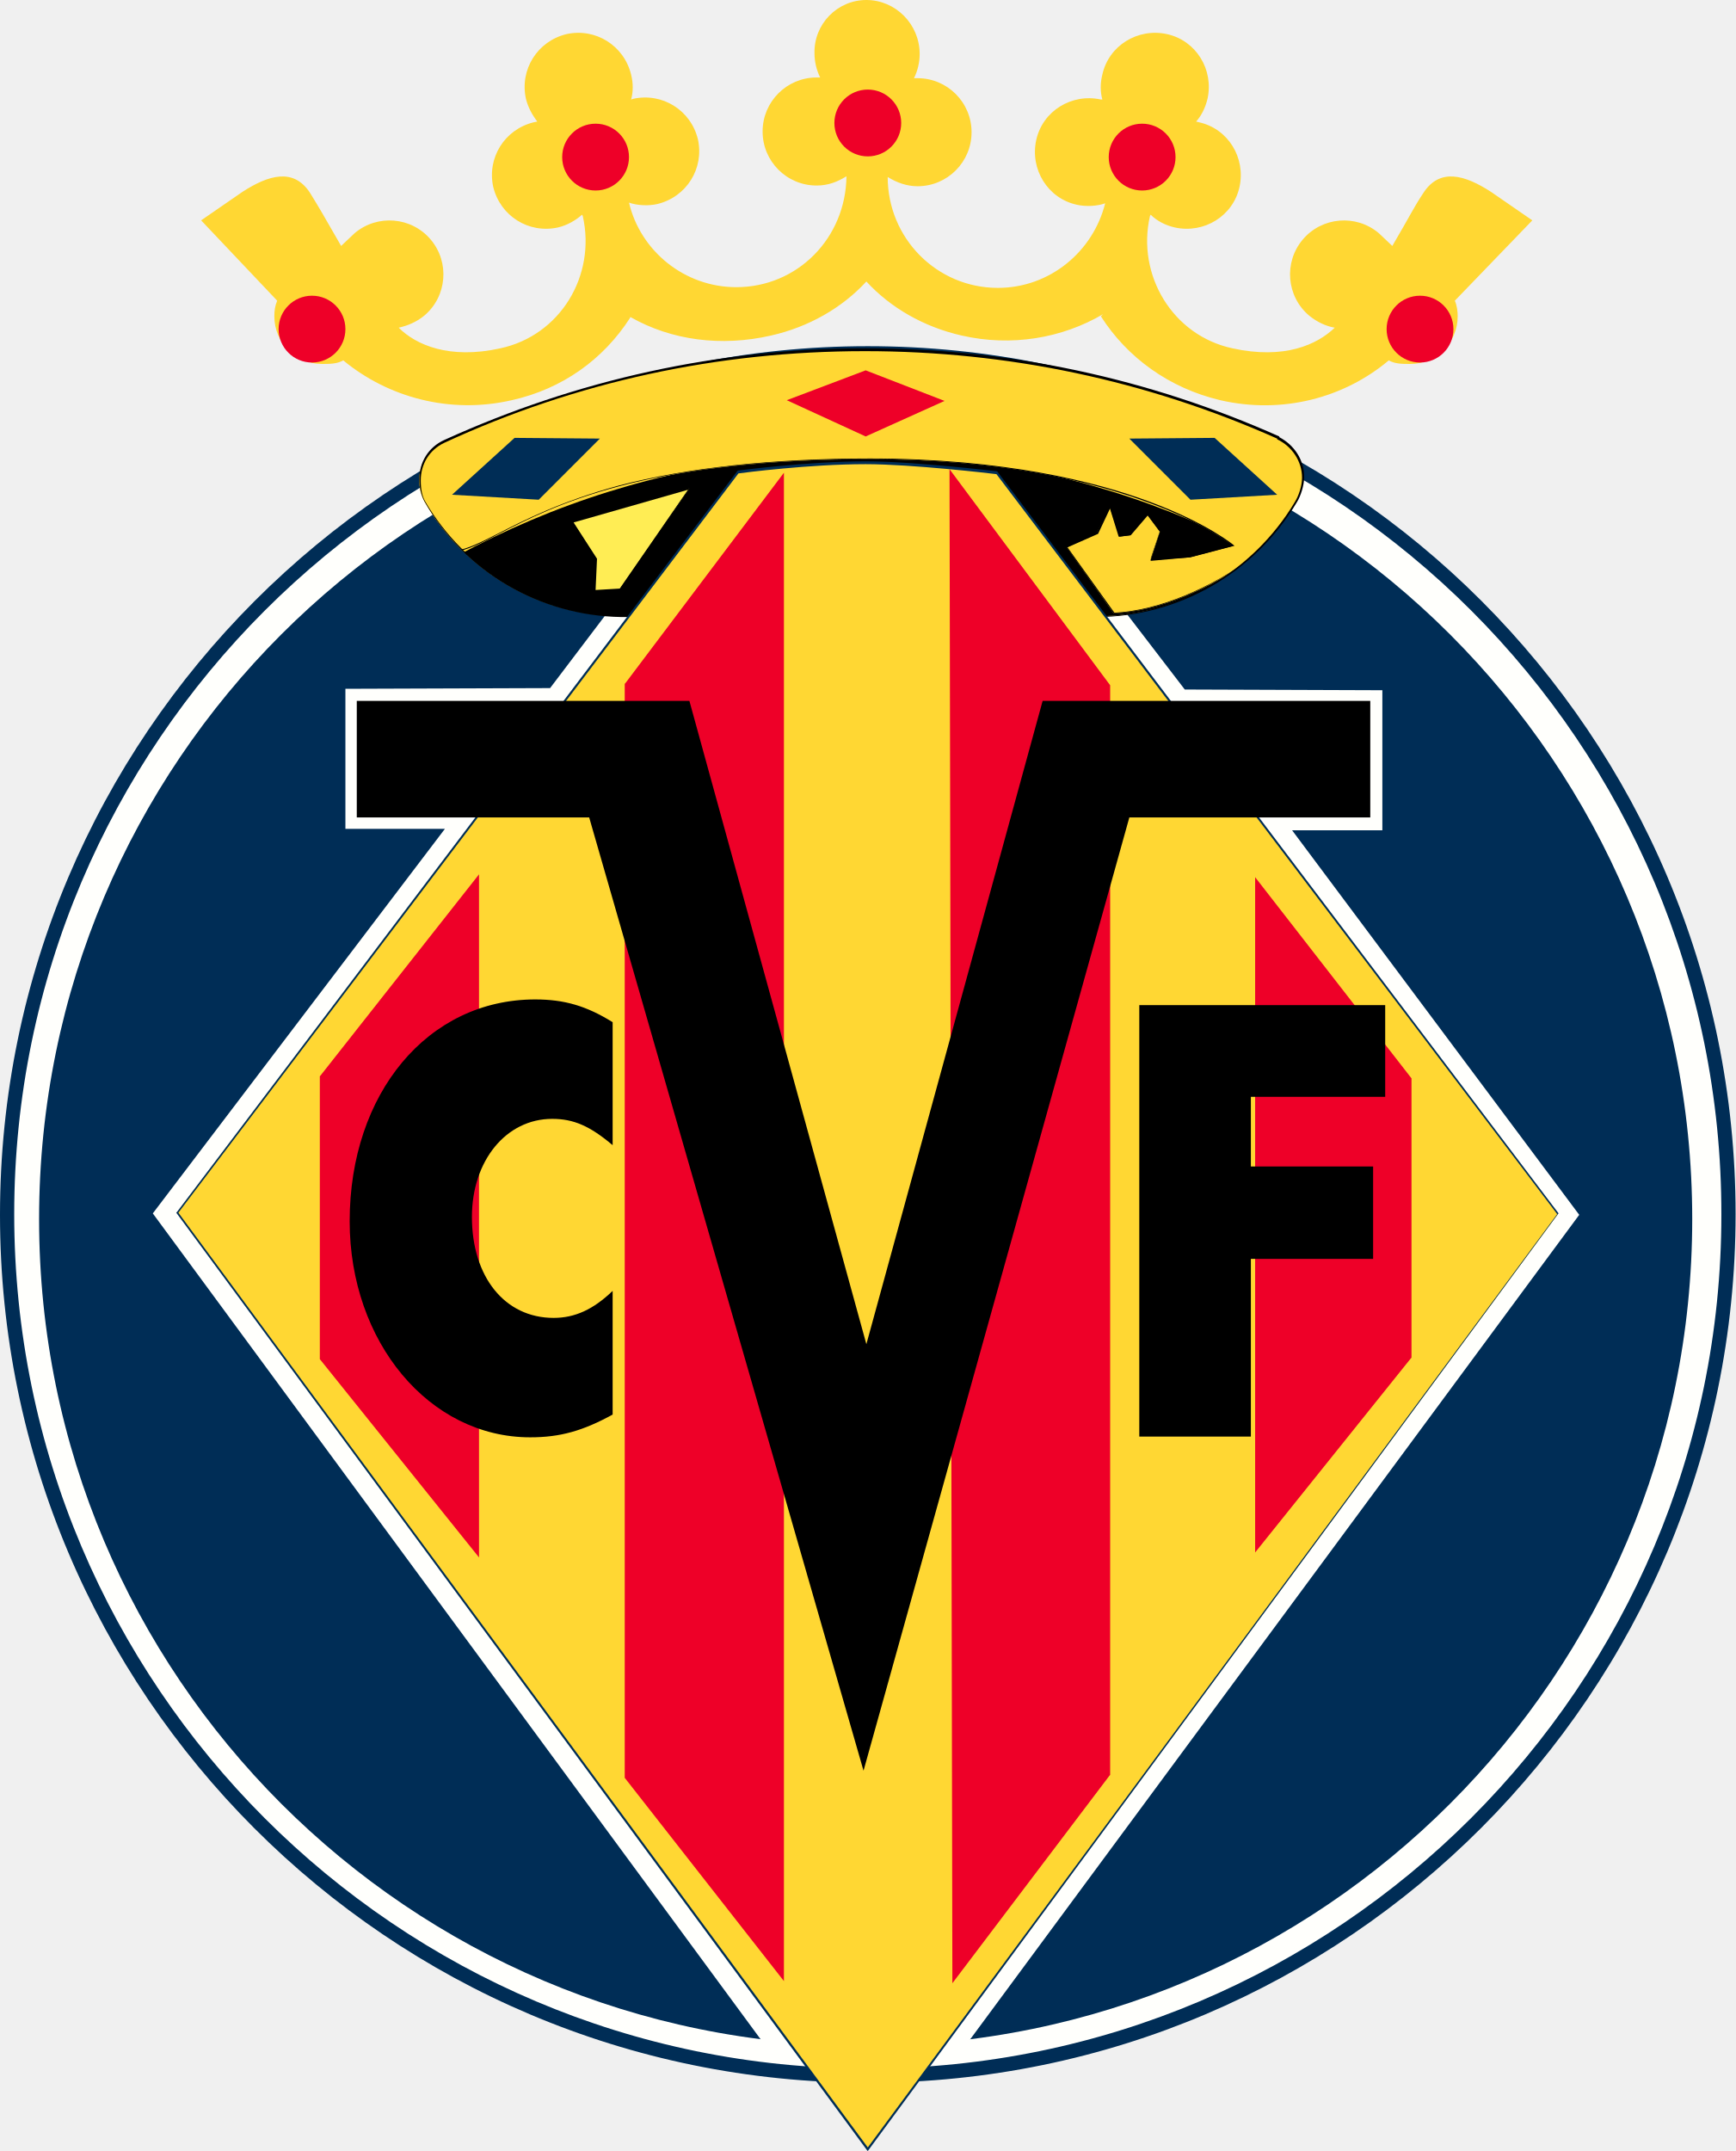
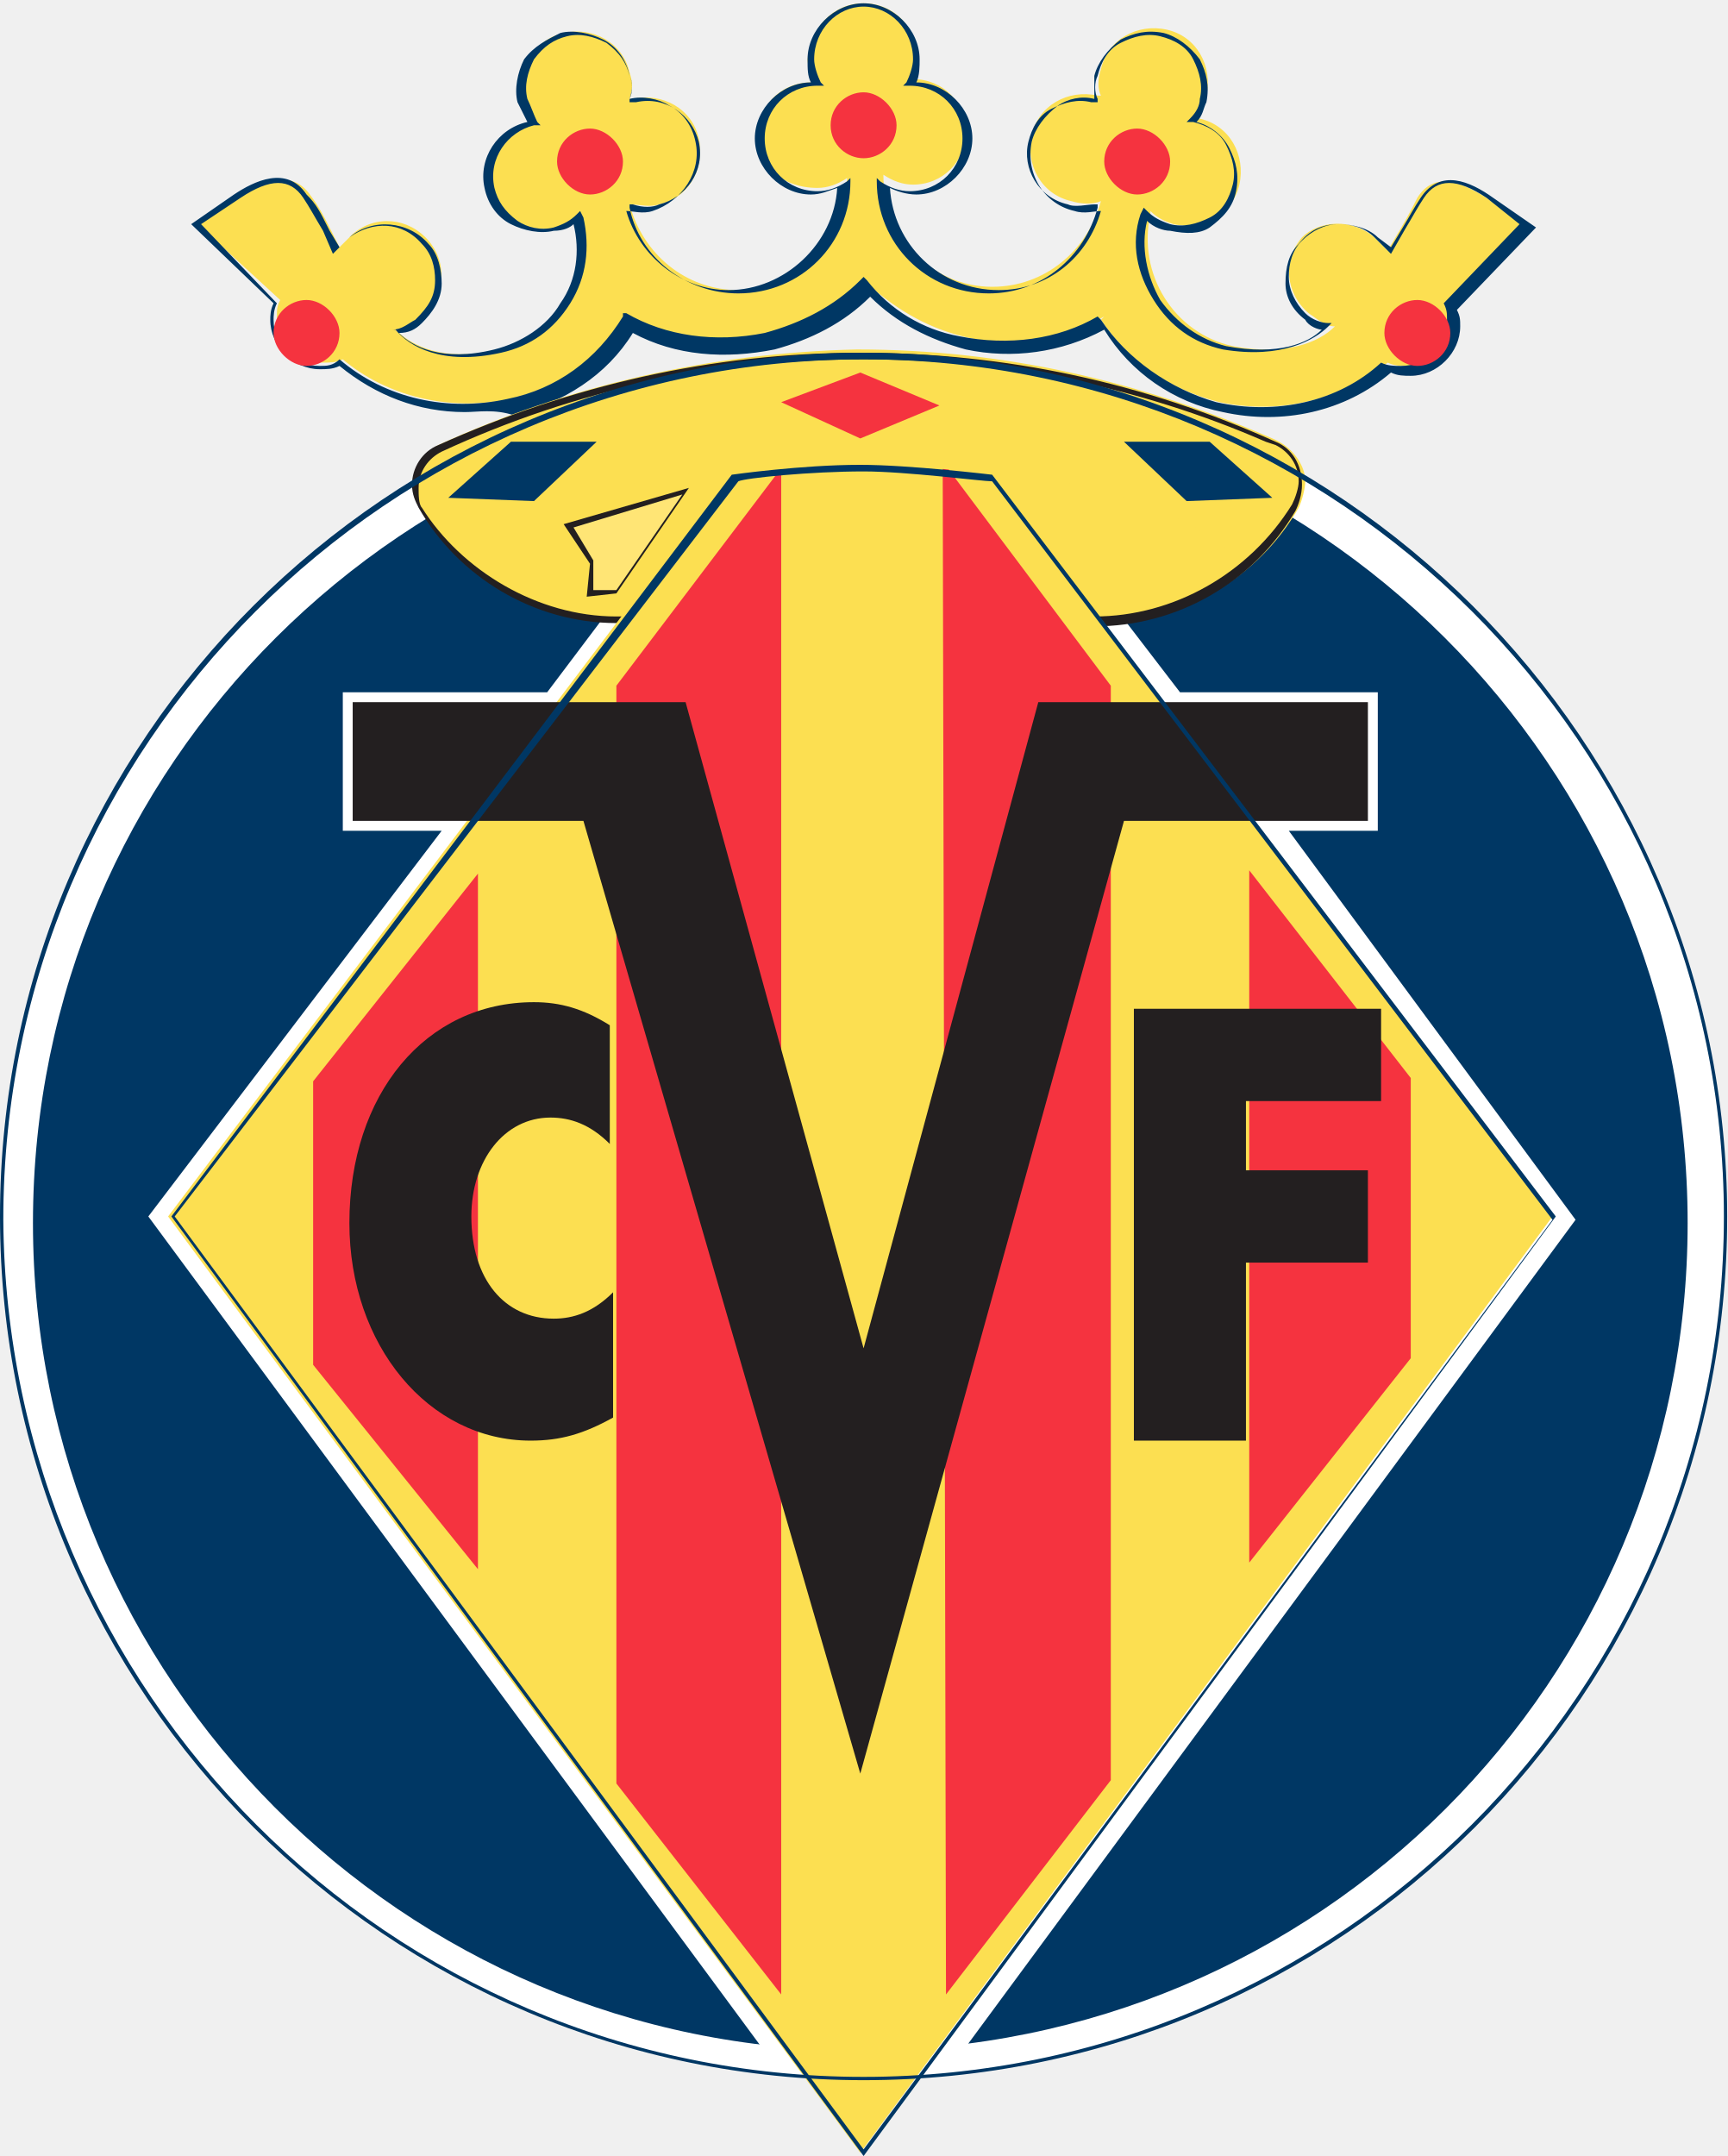
- <svg xmlns="http://www.w3.org/2000/svg" xmlns:xlink="http://www.w3.org/1999/xlink" xml:space="preserve" id="Capa_1" x="0" y="0" version="1.1" viewBox="0 0 244.2 302.6">
-   <style data-source="https://football-logos.cc">.st1{fill:#ffd733}.st2{fill:#fffffc}.st3{fill:#002d56}.st7{fill:#ee0028}</style>
-   <path d="M121.9 0c4.1 0 7.5 3.4 7.5 7.6 0 1.2-.3 2.4-.8 3.4h.5c4.2 0 7.6 3.4 7.6 7.6s-3.4 7.6-7.6 7.6c-1.5 0-2.9-.5-4.2-1.3 0 8.6 6.9 15.6 15.5 15.6 7.3 0 13.4-5.1 15.1-11.9-1.1.4-2.7.5-4 .2-4.1-.9-6.6-5-5.7-9.1s5-6.6 9.1-5.7h.2c-.3-1.1-.3-2.3 0-3.5.9-4.1 5-6.6 9.1-5.7s6.6 5 5.7 9.1c-.3 1.2-.8 2.3-1.6 3.2l.4.1c4.1.9 6.6 5 5.7 9.1s-5 6.6-9.1 5.7c-1.3-.3-2.5-.9-3.4-1.8l-.1.2c-1.9 8.3 3.2 16.8 11.6 18.6 7.3 1.6 11.9-.5 14.4-2.9-1.2-.2-2.5-.8-3.6-1.7-3.2-2.7-3.6-7.5-.9-10.7s7.5-3.6 10.7-.9l1.9 1.8c2.7-4.6 3-5.4 4.4-7.5 2.3-3.5 5.8-2.5 9.5-.1l5.8 4-10.9 11.3c.3.7.4 1.5.4 2.2 0 3.7-3 6.7-6.7 6.7-1.1 0-2.1 0-3-.5-6.3 5.3-15 7.6-23.7 5.6-7.2-1.7-13.1-6-16.8-11.8l.3-.3c-5.8 3.4-12.9 4.6-19.9 3-5.3-1.2-10-3.9-13.4-7.6-3.4 3.7-8.1 6.4-13.4 7.6-7 1.6-14 .7-19.8-2.6l-.1.2c-3.7 5.7-9.4 9.9-16.6 11.5-8.7 2-17.4-.4-23.7-5.6-.9.5-1.9.5-3 .5-3.7 0-6.7-3-6.7-6.7 0-.8.1-1.5.4-2.2L28.3 31l5.8-4c3.7-2.4 7.2-3.4 9.5.1 1.3 2.1 1.7 2.8 4.4 7.5l1.9-1.8c3.2-2.7 8-2.3 10.7.9s2.3 8-.9 10.7c-1.1.9-2.3 1.4-3.6 1.7 2.4 2.4 7.1 4.5 14.3 2.9 8.4-1.8 13.5-10.2 11.6-18.6l-.1-.2c-.9.8-2.1 1.5-3.4 1.8-4.1.9-8.1-1.6-9.1-5.7-.9-4.1 1.6-8.1 5.7-9.1l.5-.1c-.7-.9-1.3-2-1.6-3.2-.9-4.1 1.6-8.1 5.7-9.1 4.1-.9 8.1 1.6 9.1 5.7.3 1.2.3 2.4 0 3.5l.3-.1c4.1-.9 8.1 1.6 9.1 5.7.9 4.1-1.6 8.1-5.7 9.1-1.3.3-2.9.2-4-.2 1.6 6.8 7.8 11.9 15.1 11.9 8.6 0 15.4-6.9 15.5-15.6-1.3.8-2.6 1.3-4.2 1.3-4.2 0-7.6-3.4-7.6-7.6s3.4-7.6 7.6-7.6h.5c-.5-1-.8-2.2-.8-3.4-.1-4.1 3.2-7.5 7.3-7.5" class="st1" />
-   <circle cx="122.1" cy="170.8" r="121.1" class="st2" />
-   <path d="M122.1 293C54.7 293 0 238.2 0 170.9S54.8 48.7 122.1 48.7c67.4 0 122.1 54.8 122.1 122.1S189.5 293 122.1 293m0-242.3C55.9 50.7 2 104.6 2 170.8 2 237.1 55.9 291 122.1 291s120.1-53.9 120.1-120.1c.1-66.3-53.8-120.2-120.1-120.2" class="st3" />
-   <circle cx="121.8" cy="171.5" r="116.3" class="st3" />
-   <path d="m140.7 63.1 26 33.9 27.8.1v19.7h-12.7l40.4 54.1-87.4 118.3-26 .1-87.3-118.6 41.1-54.1h-14V96.9l28.8-.1 25.7-33.9s10.1-1.3 18.6-1.3c7 0 19 1.5 19 1.5" class="st2" />
-   <path id="SVGID_1_" d="M87.2 86.7c-11.8-.2-22.1-6.7-27.5-16.2-.5-.9-.7-1.9-.7-3 0-2.4 1.3-4.4 3.4-5.4 18-8.3 38.1-12.9 59.3-12.9 20.7 0 40.3 4.4 58.2 12.4h-.1c2 1 3.5 3.1 3.5 5.5 0 1.1-.5 2.6-1 3.5-5.7 9.6-16.1 16.1-28.1 16.1z" class="st1" />
-   <defs>
-     <path id="SVGID_00000036245948779243015950000013061696670708335010_" d="M87.2 86.7c-11.8-.2-22.1-6.7-27.5-16.2-.5-.9-.7-1.9-.7-3 0-2.4 1.3-4.4 3.4-5.4 18-8.3 38.1-12.9 59.3-12.9 20.7 0 40.3 4.4 58.2 12.4h-.1c2 1 3.5 3.1 3.5 5.5 0 1.1-.5 2.6-1 3.5-5.7 9.6-16.1 16.1-28.1 16.1z" />
-   </defs>
-   <clipPath id="SVGID_00000127044478720873212410000000930693469005459902_">
-     <use xlink:href="#SVGID_00000036245948779243015950000013061696670708335010_" style="overflow:visible" />
-   </clipPath>
-   <g style="clip-path:url(#SVGID_00000127044478720873212410000000930693469005459902_)">
-     <circle cx="121.1" cy="183.1" r="119" />
-     <path d="M121.1 302.4c-65.8 0-119.3-53.5-119.3-119.3S55.3 63.8 121.1 63.8s119.3 53.5 119.3 119.3-53.6 119.3-119.3 119.3m0-238.1C55.6 64.3 2.4 117.6 2.4 183c0 65.5 53.3 118.7 118.7 118.7S239.8 248.4 239.8 183 186.6 64.3 121.1 64.3" />
+ <svg xmlns="http://www.w3.org/2000/svg" xmlns:xlink="http://www.w3.org/1999/xlink" version="1.1" id="Layer_1" x="0px" y="0px" viewBox="0 0 52.4 65.4" style="enable-background:new 0 0 52.4 65.4;" xml:space="preserve">
+   <style type="text/css">
+   .st0{fill-rule:evenodd;clip-rule:evenodd;fill:#FCDF51;}
+ 	.st1{fill:#003764;}
+ 	.st2{fill-rule:evenodd;clip-rule:evenodd;fill:#FFFFFF;}
+ 	.st3{fill-rule:evenodd;clip-rule:evenodd;fill:#003764;}
+ 	.st4{fill:#FCDF51;}
+ 	.st5{clip-path:url(#SVGID_2_);fill-rule:evenodd;clip-rule:evenodd;fill:#231F20;}
+ 	.st6{clip-path:url(#SVGID_2_);}
+ 	.st7{fill:#231F20;}
+ 	.st8{clip-path:url(#SVGID_2_);fill-rule:evenodd;clip-rule:evenodd;fill:#FCDF51;}
+ 	.st9{clip-path:url(#SVGID_4_);fill-rule:evenodd;clip-rule:evenodd;fill:#F5333F;}
+ 	.st10{clip-path:url(#SVGID_4_);}
+ 	.st11{fill:#F5333F;}
+ 	.st12{fill-rule:evenodd;clip-rule:evenodd;fill:#F5333F;}
+ 	.st13{fill-rule:evenodd;clip-rule:evenodd;fill:#231F20;}
+ 	.st14{fill-rule:evenodd;clip-rule:evenodd;fill:#FFE575;}
+  </style>
+   <g>
+     <path class="st0" d="M26.2,0.1c0.9,0,1.6,0.7,1.6,1.6c0,0.3-0.1,0.5-0.2,0.7l0.1,0c0.9,0,1.6,0.7,1.6,1.6c0,0.9-0.7,1.6-1.6,1.6   c-0.3,0-0.6-0.1-0.9-0.3c0,1.9,1.5,3.4,3.3,3.4c1.6,0,2.9-1.1,3.3-2.6c-0.2,0.1-0.6,0.1-0.9,0c-0.9-0.2-1.4-1.1-1.2-2   c0.2-0.9,1.1-1.4,2-1.2l0.1,0c-0.1-0.2-0.1-0.5,0-0.8c0.2-0.9,1.1-1.4,2-1.2c0.9,0.2,1.4,1.1,1.2,2c-0.1,0.3-0.2,0.5-0.3,0.7l0.1,0   c0.9,0.2,1.4,1.1,1.2,2c-0.2,0.9-1.1,1.4-2,1.2c-0.3-0.1-0.5-0.2-0.7-0.4l0,0.1c-0.4,1.8,0.7,3.6,2.5,4c1.6,0.3,2.6-0.1,3.1-0.6   c-0.3,0-0.5-0.2-0.8-0.4c-0.7-0.6-0.8-1.6-0.2-2.3C40,6.7,41,6.6,41.7,7.2l0.4,0.4c0.6-1,0.7-1.2,0.9-1.6c0.5-0.8,1.3-0.5,2.1,0   l1.2,0.9L44,9.2c0.1,0.2,0.1,0.3,0.1,0.5c0,0.8-0.6,1.4-1.4,1.4c-0.2,0-0.4,0-0.6-0.1c-1.4,1.1-3.2,1.6-5.1,1.2   c-1.6-0.4-2.8-1.3-3.6-2.5l0.1-0.1c-1.2,0.7-2.8,1-4.3,0.6c-1.2-0.3-2.1-0.9-2.9-1.6c-0.7,0.8-1.7,1.4-2.9,1.6   c-1.5,0.3-3,0.2-4.3-0.6l0,0c-0.8,1.2-2,2.1-3.6,2.5c-1.9,0.4-3.8-0.1-5.1-1.2c-0.2,0.1-0.4,0.1-0.6,0.1c-0.8,0-1.4-0.6-1.4-1.4   c0-0.2,0-0.3,0.1-0.5L6,6.8l1.3-0.9c0.8-0.5,1.6-0.7,2.1,0c0.3,0.4,0.4,0.6,0.9,1.6l0.4-0.4c0.7-0.6,1.7-0.5,2.3,0.2   c0.6,0.7,0.5,1.7-0.2,2.3C12.5,9.9,12.2,10,12,10c0.5,0.5,1.5,1,3.1,0.6c1.8-0.4,2.9-2.2,2.5-4l0-0.1c-0.2,0.2-0.4,0.3-0.7,0.4   c-0.9,0.2-1.8-0.3-2-1.2c-0.2-0.9,0.3-1.8,1.2-2l0.1,0c-0.2-0.2-0.3-0.4-0.3-0.7c-0.2-0.9,0.3-1.8,1.2-2c0.9-0.2,1.8,0.3,2,1.2   c0.1,0.3,0.1,0.5,0,0.8l0.1,0c0.9-0.2,1.8,0.3,2,1.2c0.2,0.9-0.3,1.8-1.2,2c-0.3,0.1-0.6,0-0.9,0c0.4,1.5,1.7,2.6,3.3,2.6   c1.8,0,3.3-1.5,3.3-3.4c-0.3,0.2-0.6,0.3-0.9,0.3C23.7,5.7,23,5,23,4.1c0-0.9,0.7-1.6,1.6-1.6l0.1,0c-0.1-0.2-0.2-0.5-0.2-0.7   C24.6,0.8,25.3,0.1,26.2,0.1">
+   </path>
+     <g>
+       <path class="st1" d="M14.1,12.5c-1.4,0-2.7-0.5-3.8-1.4c-0.2,0.1-0.4,0.1-0.6,0.1c-0.8,0-1.5-0.7-1.5-1.5c0-0.1,0-0.3,0.1-0.5    L5.8,6.8l1.3-0.9c0.6-0.4,1.6-0.9,2.2,0C9.6,6.2,9.7,6.4,10,7l0.3,0.5l0.3-0.3c0.7-0.6,1.8-0.5,2.4,0.2c0.3,0.3,0.4,0.8,0.4,1.2    c0,0.5-0.3,0.9-0.6,1.2c-0.2,0.2-0.4,0.3-0.7,0.3c0.4,0.4,1.3,0.9,2.9,0.5c0.8-0.2,1.6-0.7,2-1.4c0.5-0.7,0.6-1.6,0.4-2.4    C17.3,6.9,17.1,7,16.8,7c-0.4,0.1-0.9,0-1.3-0.2c-0.4-0.2-0.7-0.6-0.8-1.1c-0.2-0.9,0.4-1.8,1.3-2c-0.1-0.2-0.2-0.4-0.3-0.6    c-0.1-0.4,0-0.9,0.2-1.3C16.2,1.4,16.6,1.2,17,1c0.4-0.1,0.9,0,1.3,0.2c0.4,0.2,0.7,0.6,0.8,1.1c0.1,0.2,0.1,0.4,0,0.7    c0.4-0.1,0.9,0,1.2,0.2c0.4,0.2,0.7,0.6,0.8,1.1c0.2,0.9-0.4,1.8-1.3,2.1c-0.3,0.1-0.6,0-0.8,0c0.4,1.4,1.7,2.4,3.1,2.4    c1.7,0,3.2-1.4,3.3-3.1c-0.3,0.1-0.5,0.2-0.8,0.2c-0.9,0-1.7-0.8-1.7-1.7c0-0.9,0.8-1.7,1.7-1.7c-0.1-0.2-0.1-0.4-0.1-0.7    c0-0.9,0.8-1.7,1.7-1.7c0.9,0,1.7,0.8,1.7,1.7c0,0.2,0,0.5-0.1,0.7c0.9,0,1.7,0.8,1.7,1.7c0,0.9-0.8,1.7-1.7,1.7    c-0.3,0-0.6-0.1-0.8-0.2c0.1,1.7,1.5,3.1,3.3,3.1c1.5,0,2.7-1,3.1-2.4c-0.2,0-0.5,0.1-0.8,0c-0.9-0.2-1.5-1.1-1.3-2.1    c0.1-0.4,0.4-0.8,0.8-1.1C32.4,3,32.8,2.9,33.2,3c0-0.2,0-0.5,0-0.7c0.1-0.4,0.4-0.8,0.8-1.1C34.4,1,34.8,0.9,35.3,1    c0.4,0.1,0.8,0.4,1.1,0.8c0.2,0.4,0.3,0.8,0.2,1.3c-0.1,0.2-0.1,0.4-0.3,0.6c0.4,0.1,0.8,0.4,1,0.8c0.2,0.4,0.3,0.8,0.2,1.3    s-0.4,0.8-0.8,1.1C36.4,7.1,36,7.1,35.5,7C35.3,7,35,6.9,34.8,6.7c-0.2,0.8,0,1.7,0.4,2.4c0.5,0.7,1.2,1.2,2,1.4    c1.6,0.3,2.5-0.1,2.9-0.5C40,10,39.7,9.9,39.6,9.7C39.2,9.4,39,9,39,8.6c0-0.5,0.1-0.9,0.4-1.2c0.3-0.4,0.7-0.6,1.2-0.6    c0.4,0,0.9,0.1,1.2,0.4l0.4,0.3l0.3-0.5c0.3-0.5,0.4-0.7,0.6-1c0.6-0.9,1.5-0.5,2.2,0l1.3,0.9l-2.4,2.5c0.1,0.2,0.1,0.3,0.1,0.5    c0,0.8-0.7,1.5-1.5,1.5c-0.2,0-0.4,0-0.6-0.1c-1.4,1.2-3.3,1.6-5.1,1.2c-1.5-0.3-2.8-1.2-3.6-2.5c-1.3,0.7-2.8,0.9-4.2,0.6    c-1.1-0.3-2.1-0.8-2.9-1.6c-0.8,0.8-1.8,1.3-2.9,1.6c-1.5,0.3-3,0.2-4.3-0.5c-0.8,1.3-2.1,2.1-3.6,2.5    C15,12.4,14.5,12.5,14.1,12.5z M10.3,10.9L10.3,10.9c1.4,1.2,3.3,1.6,5.1,1.2c1.5-0.3,2.7-1.2,3.5-2.5l0-0.1l0.1,0    c1.2,0.7,2.7,0.9,4.2,0.6c1.1-0.3,2.1-0.8,2.9-1.6l0.1-0.1l0.1,0.1C27,9.4,28,10,29.1,10.2c1.5,0.3,3,0.1,4.2-0.6l0.1,0.1l0,0    c0.8,1.2,2.1,2.1,3.5,2.5c1.8,0.4,3.7,0,5-1.2l0,0l0,0c0.2,0.1,0.4,0.1,0.6,0.1c0.8,0,1.4-0.6,1.4-1.4c0-0.2,0-0.3-0.1-0.5l0,0    l2.3-2.4L45.1,6c-0.9-0.6-1.5-0.6-1.9,0c-0.2,0.3-0.3,0.5-0.6,1l-0.4,0.7l-0.5-0.5c-0.3-0.3-0.7-0.4-1.1-0.4    c-0.4,0-0.8,0.2-1.1,0.5c-0.3,0.3-0.4,0.7-0.4,1.1c0,0.4,0.2,0.8,0.5,1.1c0.2,0.2,0.5,0.3,0.7,0.3l0.1,0l-0.1,0.1    c-0.4,0.4-1.4,1-3.2,0.7c-0.9-0.2-1.6-0.7-2.1-1.5c-0.5-0.8-0.7-1.7-0.4-2.6l0.1-0.2l0.1,0.1c0.2,0.2,0.4,0.3,0.7,0.4    c0.4,0.1,0.8,0,1.2-0.2c0.4-0.2,0.6-0.6,0.7-1c0.1-0.4,0-0.8-0.2-1.2s-0.6-0.6-1-0.7l-0.2,0l0.1-0.1c0.2-0.2,0.3-0.4,0.3-0.6    c0.1-0.4,0-0.8-0.2-1.2c-0.2-0.4-0.6-0.6-1-0.7c-0.4-0.1-0.8,0-1.2,0.2c-0.4,0.2-0.6,0.6-0.7,1c-0.1,0.2-0.1,0.5,0,0.7l0,0.1    l-0.2,0c-0.4-0.1-0.8,0-1.2,0.2c-0.4,0.2-0.6,0.6-0.7,1c-0.2,0.8,0.3,1.7,1.2,1.9c0.2,0.1,0.6,0,0.8,0l0.1,0l0,0.1    c-0.4,1.5-1.7,2.6-3.3,2.6c-1.9,0-3.4-1.5-3.4-3.4l0-0.1l0.1,0.1c0.3,0.2,0.6,0.3,0.9,0.3c0.9,0,1.6-0.7,1.6-1.6s-0.7-1.6-1.6-1.6    l-0.2,0l0.1-0.1c0.1-0.2,0.2-0.5,0.2-0.7c0-0.9-0.7-1.6-1.5-1.6c-0.8,0-1.5,0.7-1.5,1.6c0,0.2,0.1,0.5,0.2,0.7l0.1,0.1l-0.2,0    c-0.9,0-1.6,0.7-1.6,1.6s0.7,1.6,1.6,1.6c0.3,0,0.6-0.1,0.9-0.3l0.1-0.1l0,0.1c0,1.9-1.5,3.4-3.4,3.4c-1.6,0-3-1.1-3.3-2.6l0-0.1    l0.1,0c0.3,0.1,0.6,0.1,0.8,0c0.8-0.2,1.4-1,1.2-1.9c-0.2-0.8-1-1.4-1.9-1.2l-0.2,0l0-0.1c0.1-0.2,0.1-0.5,0-0.7    c-0.1-0.4-0.3-0.7-0.7-1c-0.4-0.2-0.8-0.3-1.2-0.2c-0.4,0.1-0.7,0.3-1,0.7c-0.2,0.4-0.3,0.8-0.2,1.2c0.1,0.2,0.2,0.5,0.3,0.7    l0.1,0.1l-0.2,0c-0.8,0.2-1.4,1-1.2,1.9c0.1,0.4,0.3,0.7,0.7,1C16,6.9,16.4,7,16.8,6.9c0.3-0.1,0.5-0.2,0.7-0.4l0.1-0.1l0.1,0.2    c0.2,0.9,0.1,1.8-0.4,2.6c-0.5,0.8-1.2,1.3-2.1,1.5c-1.8,0.4-2.8-0.2-3.2-0.7L11.8,10l0.1,0c0.3,0,0.5-0.2,0.7-0.3    C13,9.3,13.2,9,13.2,8.5c0-0.4-0.1-0.8-0.4-1.1c-0.6-0.7-1.5-0.7-2.2-0.2l-0.5,0.5L9.8,7C9.5,6.5,9.4,6.3,9.2,6    c-0.4-0.6-1-0.6-1.9,0L6.1,6.8l2.3,2.4l0,0C8.3,9.4,8.3,9.6,8.3,9.7c0,0.8,0.6,1.4,1.4,1.4C9.9,11.1,10.1,11.1,10.3,10.9    L10.3,10.9z">
+    </path>
+     </g>
+     <path class="st2" d="M0.1,36.9c0-14.4,11.7-26.1,26.1-26.1c14.4,0,26.1,11.7,26.1,26.1c0,14.4-11.7,26.1-26.1,26.1   C11.8,63.1,0.1,51.4,0.1,36.9">
+   </path>
+     <path class="st3" d="M1,37.1C1,23.2,12.3,12,26.1,12s25.1,11.2,25.1,25.1c0,13.9-11.2,25.1-25.1,25.1S1,50.9,1,37.1">
+   </path>
+     <path class="st2" d="M30.2,13.7l5.6,7.3l6,0v4.2h-2.7L47.8,37L29,62.5l-5.6,0L4.5,36.9l8.9-11.7h-3V21l6.2,0l5.5-7.3   c0,0,2.2-0.3,4-0.3C27.6,13.4,30.2,13.7,30.2,13.7">
+   </path>
+     <path class="st4" d="M18.7,18.8c-2.5,0-4.8-1.4-5.9-3.5c-0.1-0.2-0.1-0.4-0.1-0.6c0-0.5,0.3-1,0.7-1.2c3.9-1.8,8.2-2.8,12.8-2.8   c4.5,0,8.7,1,12.6,2.7l0,0c0.4,0.2,0.8,0.7,0.8,1.2c0,0.2-0.1,0.6-0.2,0.8c-1.2,2.1-3.5,3.5-6.1,3.5c-0.3,0-0.9,0-0.9,0L18.7,18.8z   ">
+   </path>
+     <g>
+       <defs>
+         <path id="SVGID_1_" d="M13.3,13.5c-0.4,0.2-0.7,0.7-0.7,1.2c0,0.2,0,0.5,0.1,0.6c1.2,2.1,3.4,3.5,5.9,3.5l13.6,0c0,0,0.5,0,0.9,0     c2.6,0,4.8-1.4,6.1-3.5c0.1-0.2,0.2-0.5,0.2-0.8c0-0.5-0.3-1-0.8-1.2l0,0c-3.9-1.7-8.1-2.7-12.6-2.7     C21.6,10.7,17.2,11.7,13.3,13.5">
+     </path>
+       </defs>
+       <clipPath id="SVGID_2_">
+         <use href="#SVGID_1_" style="overflow:visible;">
+     </use>
+       </clipPath>
+       <path class="st8" d="M12.2,13.6c0.2,0.2-1.2,1.6,0.3,2.8c2.2,1.7,2.2-2.4,13.7-2.4c7.9,0,11,2.6,11,2.6L36,17L34.8,17l0.3-0.9    l-0.4-0.5l-0.5,0.6l-0.3,0l-0.3-0.9l-0.4,0.8l-0.9,0.4l1.4,2c2.9-0.2,6.1-2.8,6.1-4.1c0-2.2-7.2-4.2-13.7-4.2    C20,10.4,12,13.5,12.2,13.6">
+    </path>
+     </g>
+     <g>
+       <path class="st7" d="M32.3,18.9l-13.6,0c-2.5,0-4.8-1.4-6-3.5c-0.1-0.2-0.2-0.4-0.2-0.7c0-0.5,0.3-1,0.8-1.2    c4-1.8,8.3-2.8,12.8-2.8c4.4,0,8.6,0.9,12.6,2.7l0,0c0.5,0.2,0.8,0.7,0.8,1.3c0,0.3-0.1,0.6-0.2,0.8c-1.3,2.2-3.6,3.5-6.1,3.5    C32.8,18.9,32.3,18.9,32.3,18.9z M18.7,18.7l13.6,0c0,0,0.5,0,0.9,0c2.4,0,4.7-1.3,6-3.4c0.1-0.2,0.2-0.5,0.2-0.7    c0-0.5-0.3-0.9-0.7-1.1l-0.3-0.1l0,0c-3.9-1.7-8-2.5-12.2-2.5c-4.4,0-8.7,0.9-12.8,2.8c-0.4,0.2-0.7,0.6-0.7,1.1    c0,0.2,0,0.5,0.1,0.6C14,17.3,16.3,18.7,18.7,18.7z">
+    </path>
+     </g>
+     <path class="st0" d="M30.1,14.4l17,22.5l-21,28.4l-21-28.4l17-22.5c0,0,2.1-0.3,3.9-0.3C27.6,14.1,30.1,14.4,30.1,14.4">
+   </path>
+     <g>
+       <defs>
+         <path id="SVGID_3_" d="M22.3,14.4l-17,22.5l21,28.4l21-28.4l-17-22.5c0,0-2.5-0.3-4-0.3C24.4,14.1,22.3,14.4,22.3,14.4">
+     </path>
+       </defs>
+       <clipPath id="SVGID_4_">
+         <use xlink:href="#SVGID_3_" style="overflow:visible;">
+     </use>
+       </clipPath>
+       <polygon class="st9" points="9.6,32.8 14.4,26.8 14.4,47.2 9.6,41.3   ">
+    </polygon>
+       <g class="st10">
+         <path class="st11" d="M14.5,47.6l-5-6.2v-8.6l0,0l5-6.3V47.6z M9.8,41.3l4.4,5.5V27.2l-4.4,5.6V41.3z">
+     </path>
+       </g>
+       <polygon class="st9" points="23.6,14.6 18.9,20.9 18.9,54 23.6,60   ">
+    </polygon>
+       <g class="st10">
+         <path class="st11" d="M23.7,60.5l-5-6.4V20.8l5-6.6L23.7,60.5z M19,54l4.4,5.6l0-44.6L19,20.9V54z">
+     </path>
+       </g>
+       <polygon class="st9" points="42.7,32.8 38,26.8 38,47 42.7,41.2   ">
+    </polygon>
+       <g class="st10">
+         <path class="st11" d="M37.9,47.4v-21l4.9,6.3v8.5l0,0L37.9,47.4z M38.2,27.3v19.3l4.3-5.4v-8.3L38.2,27.3z">
+     </path>
+       </g>
+       <polygon class="st9" points="28.8,14.5 33.5,20.9 33.5,53.9 28.8,60.1   ">
+    </polygon>
+       <g class="st10">
+         <path class="st11" d="M28.7,60.5L28.6,14l5.1,6.8V54L28.7,60.5z M28.9,14.9L29,59.6l4.4-5.8V20.9L28.9,14.9z">
+     </path>
+       </g>
+     </g>
+     <path class="st12" d="M25.2,3.8c0-0.6,0.5-1,1-1s1,0.5,1,1c0,0.6-0.5,1-1,1S25.2,4.4,25.2,3.8">
+   </path>
+     <path class="st12" d="M16.9,4.9c0-0.6,0.5-1,1-1s1,0.5,1,1c0,0.6-0.5,1-1,1S16.9,5.4,16.9,4.9">
+   </path>
+     <path class="st12" d="M33.5,4.9c0-0.6,0.5-1,1-1s1,0.5,1,1c0,0.6-0.5,1-1,1S33.5,5.4,33.5,4.9">
+   </path>
+     <path class="st12" d="M42,10.1c0-0.6,0.5-1,1-1s1,0.5,1,1c0,0.6-0.5,1-1,1S42,10.6,42,10.1">
+   </path>
+     <path class="st12" d="M8.3,10.1c0-0.6,0.5-1,1-1s1,0.5,1,1c0,0.6-0.5,1-1,1S8.3,10.6,8.3,10.1">
+   </path>
+     <polygon class="st12" points="26.1,11.3 23.7,12.2 26.1,13.3 28.5,12.3  ">
+   </polygon>
+     <polygon class="st3" points="15.5,13.4 13.6,15.1 16.2,15.2 18.1,13.4  ">
+   </polygon>
+     <polygon class="st3" points="36.7,13.4 38.6,15.1 36,15.2 34.1,13.4  ">
+   </polygon>
+     <path class="st13" d="M18.5,31.1c-0.8-0.5-1.5-0.7-2.3-0.7c-3.3,0-5.6,2.8-5.6,6.7c0,3.7,2.4,6.6,5.5,6.6c0.9,0,1.6-0.2,2.5-0.7   v-3.8c-0.6,0.6-1.2,0.8-1.8,0.8c-1.5,0-2.5-1.2-2.5-3.1c0-1.7,1-3,2.4-3c0.6,0,1.2,0.2,1.8,0.8V31.1z">
+   </path>
+     <polygon class="st13" points="41.9,33.4 41.9,30.6 34.4,30.6 34.4,43.7 37.8,43.7 37.8,38.3 41.5,38.3 41.5,35.5 37.8,35.5    37.8,33.4  ">
+   </polygon>
+     <polygon class="st13" points="10.7,21.3 10.7,24.9 17.7,24.9 26.1,53.8 34.1,24.9 41.5,24.9 41.5,21.3 31.5,21.3 26.2,40.9    20.8,21.3  ">
+   </polygon>
+     <polygon class="st14" points="17.2,15.9 18,17 17.9,18 18.7,18 20.8,14.9  ">
+   </polygon>
+     <g>
+       <path class="st7" d="M17.8,18.1l0.1-1l-0.8-1.2l3.8-1.1L18.7,18L17.8,18.1z M17.4,16L18,17l0,0l0,0.9l0.7,0l2-2.9L17.4,16z">
+    </path>
+     </g>
+     <path class="st1" d="M26.2,63.1C11.8,63.1,0,51.4,0,36.9c0-14.5,11.8-26.2,26.2-26.2s26.2,11.8,26.2,26.2   C52.4,51.4,40.7,63.1,26.2,63.1z M26.2,10.9c-14.4,0-26.1,11.7-26.1,26.1C0.2,51.3,11.8,63,26.2,63c14.4,0,26.1-11.7,26.1-26.1   C52.3,22.6,40.6,10.9,26.2,10.9z">
+   </path>
+     <path class="st1" d="M26.2,65.4L26.2,65.4L5.2,36.9l0,0l17-22.5l0,0c0,0,2.1-0.3,3.9-0.3c1.5,0,4,0.3,4,0.3l0,0l0,0l17.1,22.5l0,0   L26.2,65.4z M5.3,36.9l20.9,28.3l20.9-28.2l-17-22.4c-0.3,0-2.6-0.3-3.9-0.3c-1.6,0-3.6,0.2-3.8,0.3L5.3,36.9z">
+   </path>
  </g>
-   <defs>
-     <path id="SVGID_00000014600552429191597700000002091779098551347873_" d="M87.2 86.7c-11.8-.2-22.1-6.7-27.5-16.2-.5-.9-.7-1.9-.7-3 0-2.4 1.3-4.4 3.4-5.4 18-8.3 38.1-12.9 59.3-12.9 20.7 0 40.3 4.4 58.2 12.4h-.1c2 1 3.5 3.1 3.5 5.5 0 1.1-.5 2.6-1 3.5-5.7 9.6-16.1 16.1-28.1 16.1z" />
-   </defs>
-   <clipPath id="SVGID_00000035500256776994380280000001646164733630973073_">
-     <use xlink:href="#SVGID_00000014600552429191597700000002091779098551347873_" style="overflow:visible" />
-   </clipPath>
-   <g style="clip-path:url(#SVGID_00000035500256776994380280000001646164733630973073_)">
-     <path d="M57.3 62.9c.9.8-5.5 7.6 1.4 12.9 10 7.7 10.1-11.2 63.7-11.2 36.7 0 51.1 12.2 51.1 12.2l-6.1 1.6-5.5.4 1.3-4-1.8-2.4-2.4 2.9-1.6.2-1.3-4.2-1.8 3.7-4.2 2 6.6 9.3c13.3-.7 28.4-13.1 28.4-18.9 0-10.1-33.6-19.4-63.4-19.4-28.3-.1-65.3 14.1-64.4 14.9" class="st1" />
-     <path d="m156.7 86.3-6.7-9.4 4.3-2 1.8-3.9v.1l1.3 4.1 1.5-.2 2.5-2.9v.1l1.8 2.5-1.3 3.9 5.4-.4 6-1.5c-.6-.5-4.3-3.3-11.7-6-7.5-2.8-20.4-6.1-39.3-6.1-31.8 0-44.5 6.6-52.1 10.5-5 2.6-7.5 3.9-11.6.7-5.1-3.9-3-8.6-1.9-11.2.4-.9.7-1.5.5-1.7v-.1c.3-.7 9.5-4.4 22-8 11.2-3.2 27.7-7 42.5-7 14.4 0 30.4 2.2 42.9 5.9 13.1 3.9 20.6 8.8 20.6 13.5 0 2.9-3.7 7.4-9.2 11.4-6.3 4.6-13.3 7.4-19.3 7.7m-6.5-9.3 6.6 9.2c13-.7 28.3-13 28.3-18.9 0-4.7-7.5-9.6-20.5-13.4-12.5-3.7-28.5-5.9-42.9-5.9-14.8 0-31.3 3.8-42.6 7-12.9 3.7-21.6 7.3-21.8 7.8.3.3 0 .9-.4 1.9-1.1 2.5-3.2 7.2 1.8 11 4 3.1 6.4 1.9 11.5-.7 3.7-1.9 8.8-4.5 16.9-6.7 9.6-2.5 21.5-3.8 35.3-3.8 19 0 31.9 3.3 39.4 6.1 8.1 3 11.8 6.1 11.8 6.1l.1.1h-.1l-6.1 1.6-5.6.5v-.1l1.3-4-1.7-2.3-2.4 2.8-1.6.2-1.3-4-1.7 3.6z" />
-   </g>
-   <path id="SVGID_2_" d="m150.3 86.9-63-.1c-11.4-.2-22-6.4-27.6-16.3-.4-.8-.7-1.8-.7-3.1 0-2.4 1.3-4.5 3.5-5.5C81.2 53.4 101.1 49 121.8 49c20.2 0 39.8 4.2 58.2 12.4v.1c2.1 1.1 3.5 3.2 3.5 5.6 0 1.2-.5 2.7-1 3.5-5.9 10-16.7 16.2-28.2 16.2-1.5.1-4 .1-4 .1m-63.1-.3 63 .1h4c11.4 0 22.1-6.2 28-16.1.5-.8 1-2.2 1-3.4 0-2.3-1.4-4.4-3.5-5.4v-.1c-18.4-8.2-37.9-12.3-58-12.3-20.7 0-40.6 4.3-59.2 12.9-2.1 1-3.3 3-3.3 5.3 0 1.2.2 2.2.6 2.9 5.6 9.7 16.1 15.9 27.4 16.1" />
-   <path id="SVGID_3_" d="m140.3 66.5 78.9 104.3-97.1 131.6-97.2-131.8 78.9-104.2s9.7-1.3 18-1.3c6.9 0 18.5 1.4 18.5 1.4" class="st1" />
-   <defs>
-     <path id="SVGID_00000123419554038972915870000008226307048900925115_" d="m140.3 66.5 78.9 104.3-97.1 131.6-97.2-131.8 78.9-104.2s9.7-1.3 18-1.3c6.9 0 18.5 1.4 18.5 1.4" />
-   </defs>
-   <clipPath id="SVGID_00000145050169480838291220000012402026553369300155_">
-     <use xlink:href="#SVGID_00000123419554038972915870000008226307048900925115_" style="overflow:visible" />
-   </clipPath>
-   <g style="clip-path:url(#SVGID_00000145050169480838291220000012402026553369300155_)">
-     <path d="m45.3 151.5 21.8-27.7v94.6l-21.8-27.3z" class="st7" />
-     <path d="M67.4 219.1 45 191.2v-39.8l.1-.1L67.4 123zM45.6 191l21.3 26.6v-93.1l-21.3 27.1z" class="st7" />
-   </g>
-   <defs>
-     <path id="SVGID_00000088842776618233467840000011598770190300973470_" d="m140.3 66.5 78.9 104.3-97.1 131.6-97.2-131.8 78.9-104.2s9.7-1.3 18-1.3c6.9 0 18.5 1.4 18.5 1.4" />
-   </defs>
-   <clipPath id="SVGID_00000118358745678677308870000006826318315967368105_" data-source="https://football-logos.cc">
-     <use xlink:href="#SVGID_00000088842776618233467840000011598770190300973470_" style="overflow:visible" />
-   </clipPath>
-   <g style="clip-path:url(#SVGID_00000118358745678677308870000006826318315967368105_)">
-     <path d="M110 67.4 88.2 96.3V250l21.8 28z" class="st7" />
-     <path d="m110.3 278.7-22.4-28.6V96.2l.1-.1 22.3-29.6zm-21.9-28.8 21.4 27.3V68.1L88.5 96.4z" class="st7" />
-   </g>
-   <defs>
-     <path id="SVGID_00000038413074067870519990000009256528618614763702_" d="m140.3 66.5 78.9 104.3-97.1 131.6-97.2-131.8 78.9-104.2s9.7-1.3 18-1.3c6.9 0 18.5 1.4 18.5 1.4" />
-   </defs>
-   <clipPath id="SVGID_00000104691142138972789800000006474098443537544333_">
-     <use xlink:href="#SVGID_00000038413074067870519990000009256528618614763702_" style="overflow:visible" />
-   </clipPath>
-   <g style="clip-path:url(#SVGID_00000104691142138972789800000006474098443537544333_)">
-     <path d="m198.4 151.7-21.5-27.6v93.5l21.5-26.7z" class="st7" />
-     <path d="M176.6 218.4v-95l22 28.3V191l-.1.1zm.6-93.6v92.1l21-26.1v-39z" class="st7" />
-   </g>
-   <defs>
-     <path id="SVGID_00000117671446220175013790000014437445062084465305_" d="m140.3 66.5 78.9 104.3-97.1 131.6-97.2-131.8 78.9-104.2s9.7-1.3 18-1.3c6.9 0 18.5 1.4 18.5 1.4" />
-   </defs>
-   <clipPath id="SVGID_00000055683502613076015740000006694174234144763533_">
-     <use xlink:href="#SVGID_00000117671446220175013790000014437445062084465305_" style="overflow:visible" />
-   </clipPath>
-   <g style="clip-path:url(#SVGID_00000055683502613076015740000006694174234144763533_)">
-     <path d="M133.9 66.7 156 96.4v153.1l-21.7 28.7z" class="st7" />
-     <path d="M134 279v-.8L133.6 66l22.6 30.4v153.3l-.1.1zm.2-211.5.4 209.9 21.2-28V96.5z" class="st7" />
-   </g>
-   <path id="SVGID_4_" d="m122.1 302.6-.1-.1-97.2-131.9.1-.1 78.9-104.3c.1 0 9.8-1.3 18-1.3 6.8 0 18.4 1.4 18.5 1.4l79 104.4-.1.1zm-97-132 97 131.5 97-131.3-78.9-104.1c-.8-.1-11.9-1.4-18.4-1.4-7.9 0-17.2 1.2-17.9 1.3z" class="st3" />
-   <circle cx="122.1" cy="17.3" r="4.7" class="st7" />
-   <circle cx="83.8" cy="22.1" r="4.7" class="st7" />
-   <circle cx="160.7" cy="22.1" r="4.7" class="st7" />
-   <circle cx="199.8" cy="46.3" r="4.7" class="st7" />
-   <circle cx="43.9" cy="46.3" r="4.7" class="st7" />
-   <path d="m121.8 52.1-11.1 4.2 11.1 5.1 11.1-5z" class="st7" />
-   <path d="m72.4 61.6-8.8 8 12.2.7 8.6-8.6zm98.5 0 8.8 8-12.2.7-8.6-8.6z" class="st3" />
-   <path d="M86.2 143.8c-3.7-2.3-6.8-3.2-10.9-3.2-15.1 0-26.1 13.2-26.1 31.2 0 17 11.2 30.4 25.4 30.4 4.2 0 7.4-.9 11.6-3.2v-17.4c-2.7 2.6-5.3 3.8-8.3 3.8-6.9 0-11.5-5.8-11.5-14.2 0-7.9 4.8-13.8 11.3-13.8 3 0 5.3 1 8.5 3.7zm108.7 10.5v-12.9h-34.6v60.7H176v-25h17.2v-13H176v-9.8z" />
-   <path d="M50.2 98.6V115h32.7l38.6 134.1L158.9 115h33.9V98.6h-46.1l-24.8 90.5L97 98.6z" />
-   <path d="m80.6 73.4 3.3 5.2-.2 4.5 3.5-.2L97 68.7z" style="fill:#ffed54" />
-   <path d="m83.5 83.3.2-4.6-3.4-5.3 16.8-4.8L87.3 83zm-2.8-9.8 3.3 5.1-.2 4.4 3.4-.2 9.6-13.9z" data-source="https://football-logos.cc" />
</svg>
